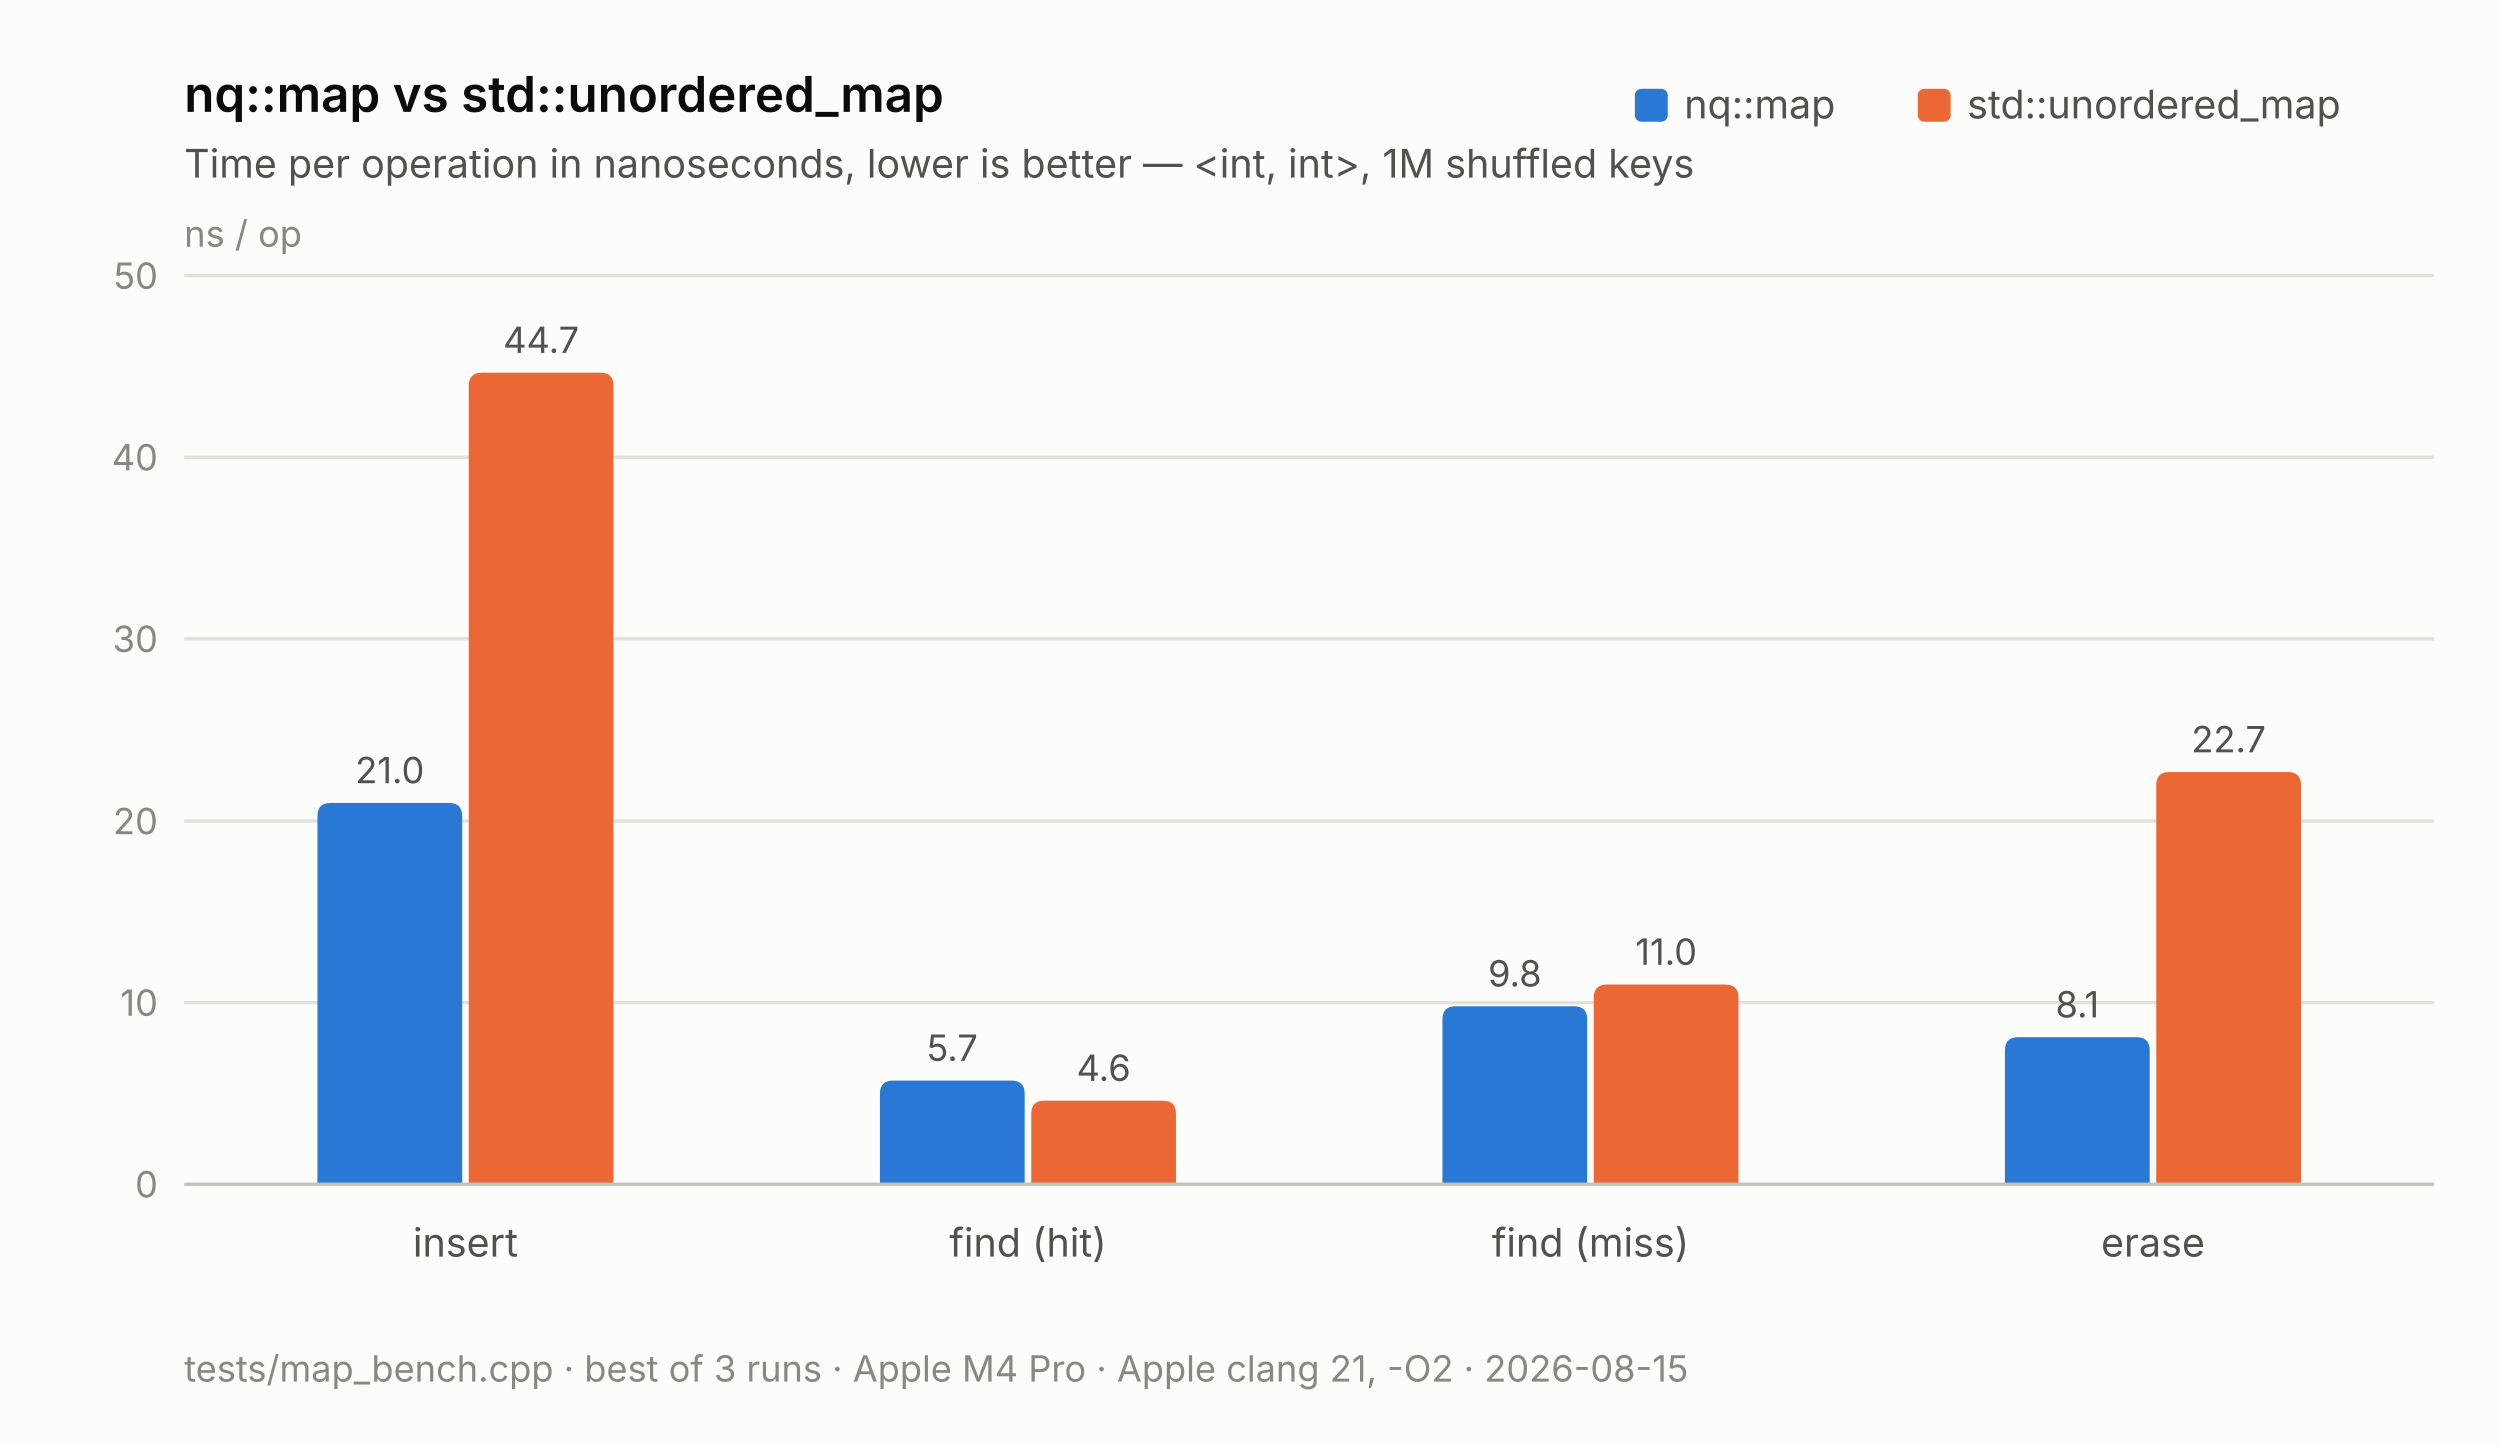
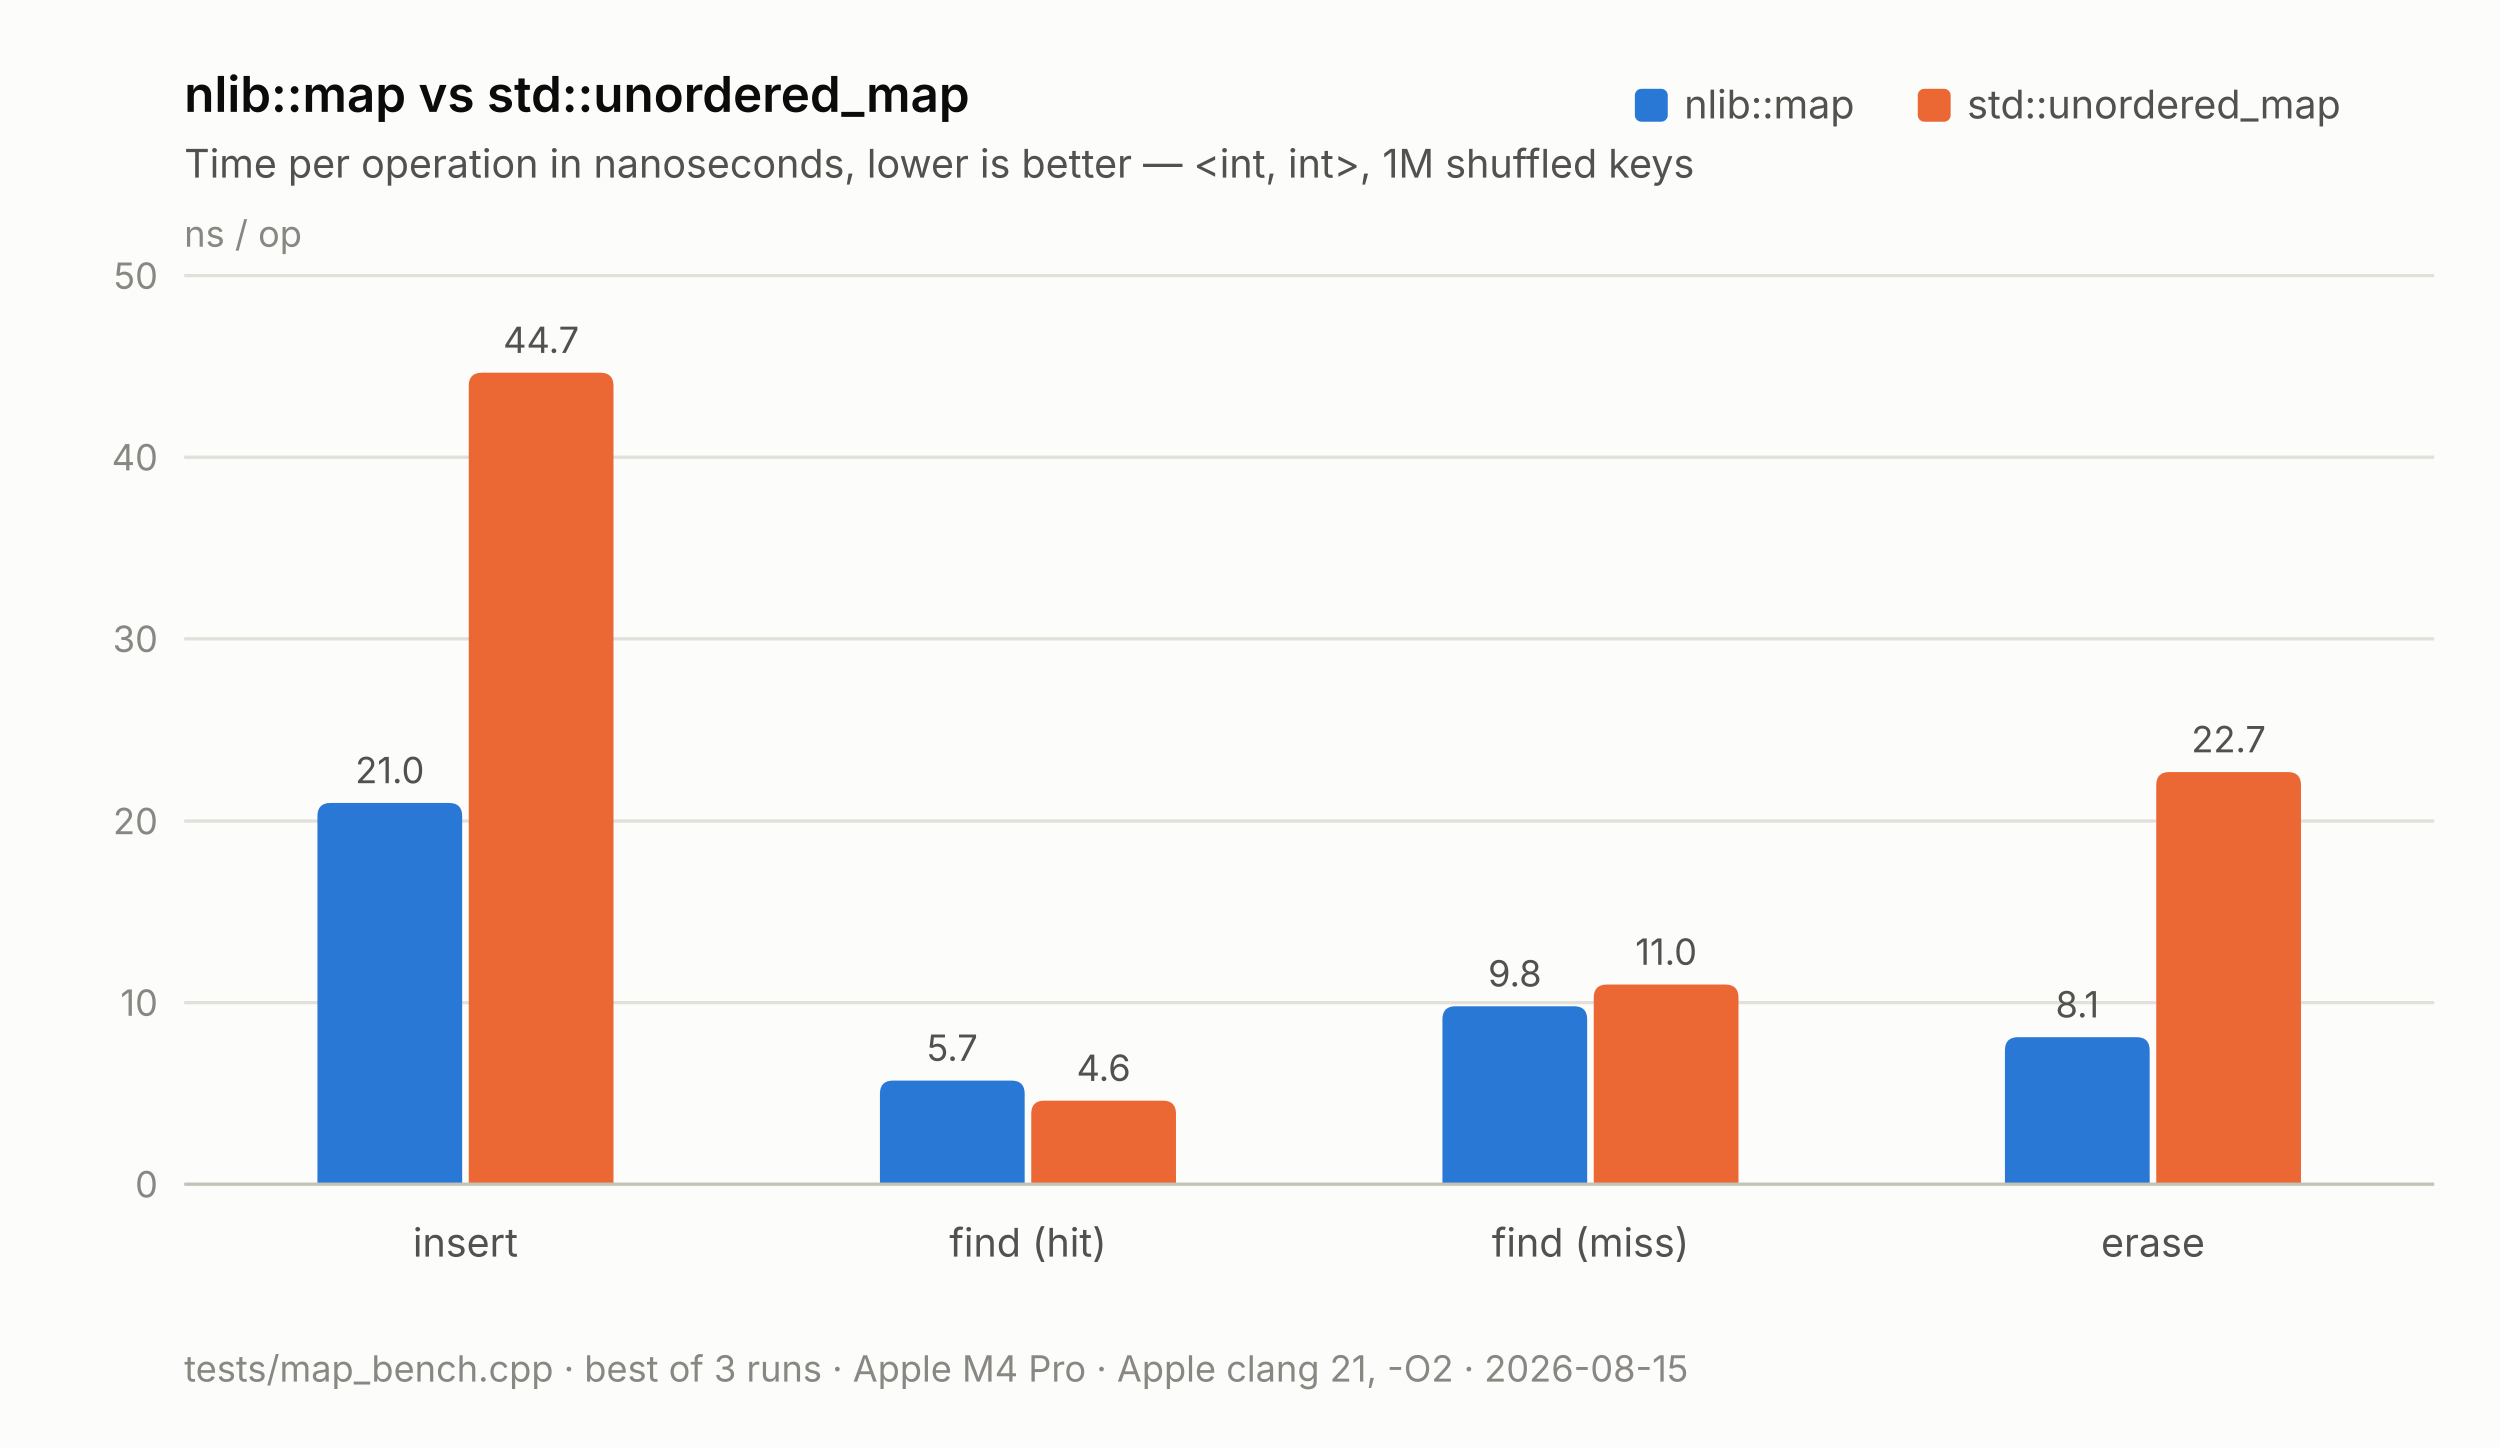
<svg xmlns="http://www.w3.org/2000/svg" width="760" height="440" viewBox="0 0 760 440" font-family="system-ui, -apple-system, 'Segoe UI', sans-serif">
  <rect width="760" height="440" fill="#fcfcfb" />
-   <text x="56" y="34" font-size="15" font-weight="600" fill="#0b0b0b">nq::map vs std::unordered_map</text>
+   <text x="56" y="34" font-size="15" font-weight="600" fill="#0b0b0b">nlib::map vs std::unordered_map</text>
  <text x="56" y="54" font-size="12" fill="#52514e">Time per operation in nanoseconds, lower is better — &lt;int, int&gt;, 1M shuffled keys</text>
  <g font-size="12" fill="#52514e">
    <rect x="497" y="27" width="10" height="10" rx="2" fill="#2a78d6" />
-     <text x="512" y="36">nq::map</text>
+     <text x="512" y="36">nlib::map</text>
    <rect x="583" y="27" width="10" height="10" rx="2" fill="#eb6834" />
    <text x="598" y="36">std::unordered_map</text>
  </g>
  <g stroke="#e1e0d9" stroke-width="1">
    <line x1="56" y1="83.8" x2="740" y2="83.8" />
    <line x1="56" y1="139" x2="740" y2="139" />
    <line x1="56" y1="194.2" x2="740" y2="194.2" />
    <line x1="56" y1="249.6" x2="740" y2="249.6" />
    <line x1="56" y1="304.8" x2="740" y2="304.8" />
  </g>
  <g font-size="11" fill="#898781" text-anchor="end">
    <text x="48" y="87.8">50</text>
    <text x="48" y="143">40</text>
    <text x="48" y="198.2">30</text>
    <text x="48" y="253.6">20</text>
    <text x="48" y="308.8">10</text>
    <text x="48" y="364">0</text>
  </g>
  <text x="56" y="75" font-size="11" fill="#898781">ns / op</text>
  <path d="M96.5 360 L96.5 248.1 Q96.5 244.1 100.5 244.1 L136.5 244.1 Q140.5 244.1 140.5 248.1 L140.5 360 Z" fill="#2a78d6" />
  <path d="M142.5 360 L142.5 117.3 Q142.5 113.3 146.5 113.3 L182.5 113.3 Q186.5 113.3 186.5 117.3 L186.5 360 Z" fill="#eb6834" />
  <path d="M267.5 360 L267.5 332.5 Q267.5 328.5 271.5 328.5 L307.5 328.5 Q311.5 328.5 311.5 332.5 L311.5 360 Z" fill="#2a78d6" />
  <path d="M313.5 360 L313.5 338.6 Q313.5 334.6 317.5 334.6 L353.5 334.6 Q357.5 334.6 357.5 338.6 L357.5 360 Z" fill="#eb6834" />
  <path d="M438.5 360 L438.5 309.9 Q438.5 305.9 442.5 305.9 L478.5 305.9 Q482.5 305.9 482.5 309.9 L482.5 360 Z" fill="#2a78d6" />
  <path d="M484.5 360 L484.5 303.3 Q484.5 299.3 488.5 299.3 L524.5 299.3 Q528.5 299.3 528.5 303.3 L528.5 360 Z" fill="#eb6834" />
  <path d="M609.5 360 L609.5 319.3 Q609.5 315.3 613.5 315.3 L649.5 315.3 Q653.5 315.3 653.5 319.3 L653.5 360 Z" fill="#2a78d6" />
  <path d="M655.5 360 L655.5 238.7 Q655.5 234.7 659.5 234.7 L695.5 234.7 Q699.5 234.7 699.5 238.7 L699.5 360 Z" fill="#eb6834" />
  <g font-size="11" fill="#52514e" text-anchor="middle">
    <text x="118.5" y="238.1">21.0</text>
    <text x="164.5" y="107.3">44.7</text>
    <text x="289.5" y="322.5">5.7</text>
    <text x="335.5" y="328.6">4.6</text>
    <text x="460.5" y="299.9">9.8</text>
    <text x="506.5" y="293.3">11.0</text>
    <text x="631.5" y="309.3">8.1</text>
    <text x="677.5" y="228.7">22.7</text>
  </g>
  <line x1="56" y1="360" x2="740" y2="360" stroke="#c3c2b7" stroke-width="1" />
  <g font-size="12" fill="#52514e" text-anchor="middle">
    <text x="141.5" y="382">insert</text>
    <text x="312.5" y="382">find (hit)</text>
    <text x="483.5" y="382">find (miss)</text>
    <text x="654.5" y="382">erase</text>
  </g>
  <text x="56" y="420" font-size="11" fill="#898781">tests/map_bench.cpp · best of 3 runs · Apple M4 Pro · Apple clang 21, -O2 · 2026-08-15</text>
</svg>
